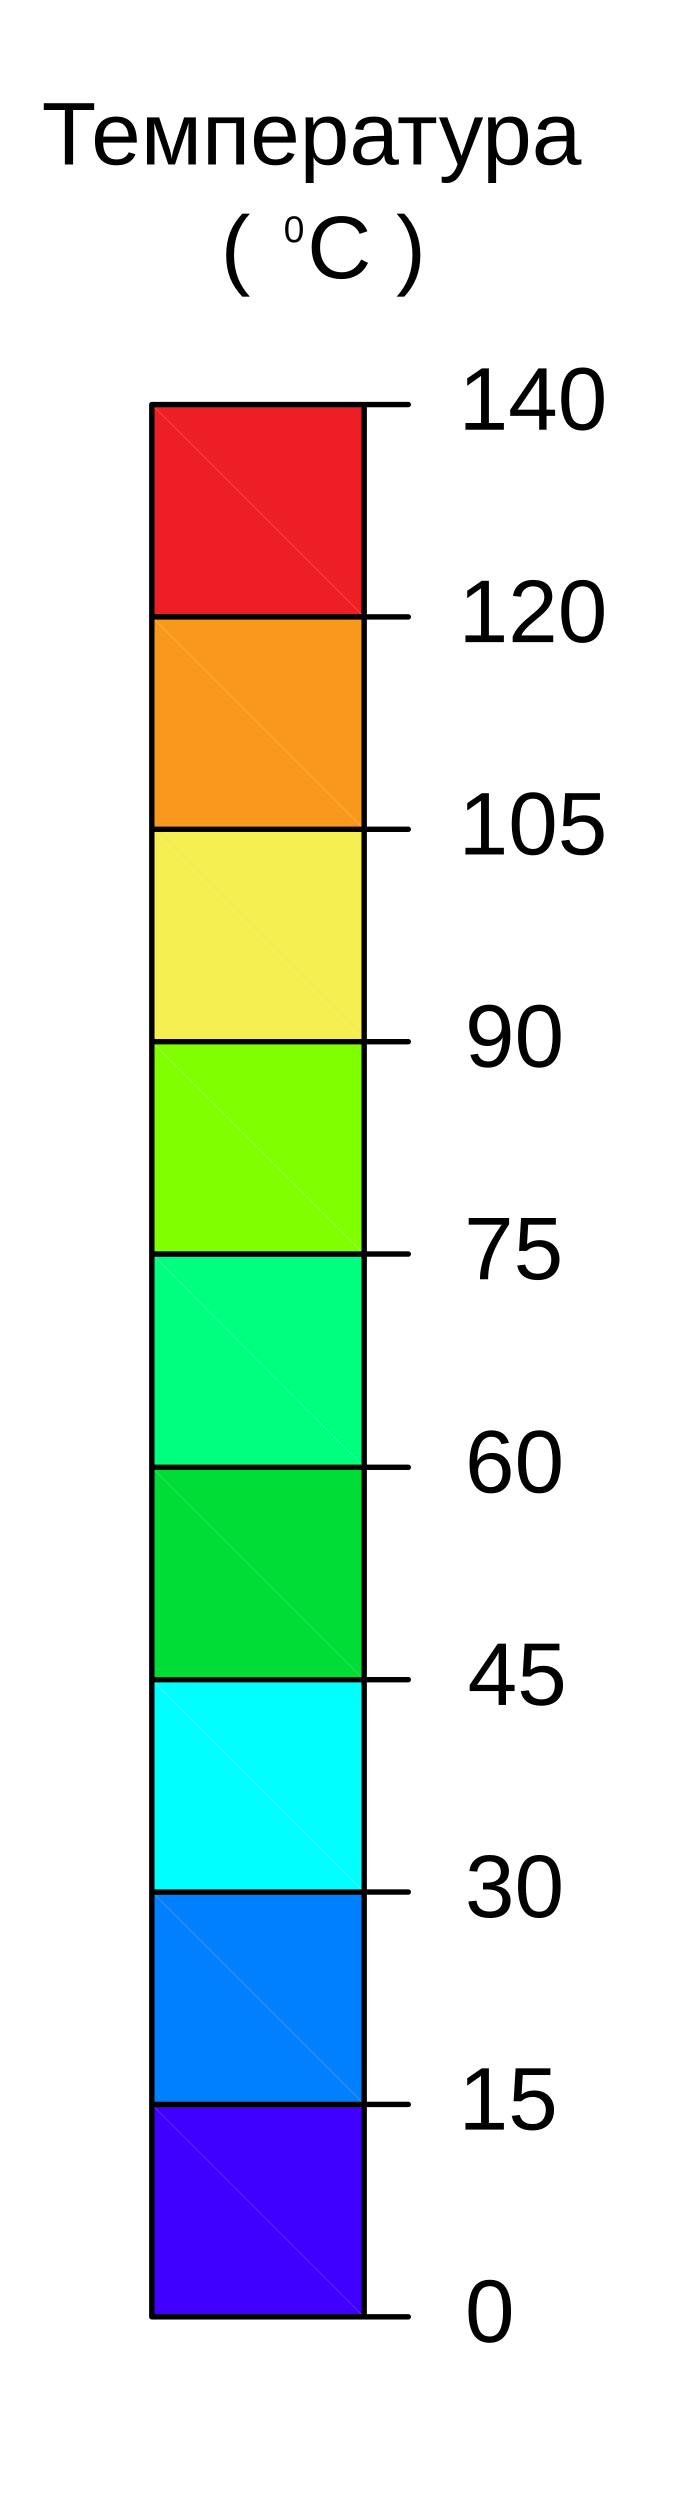
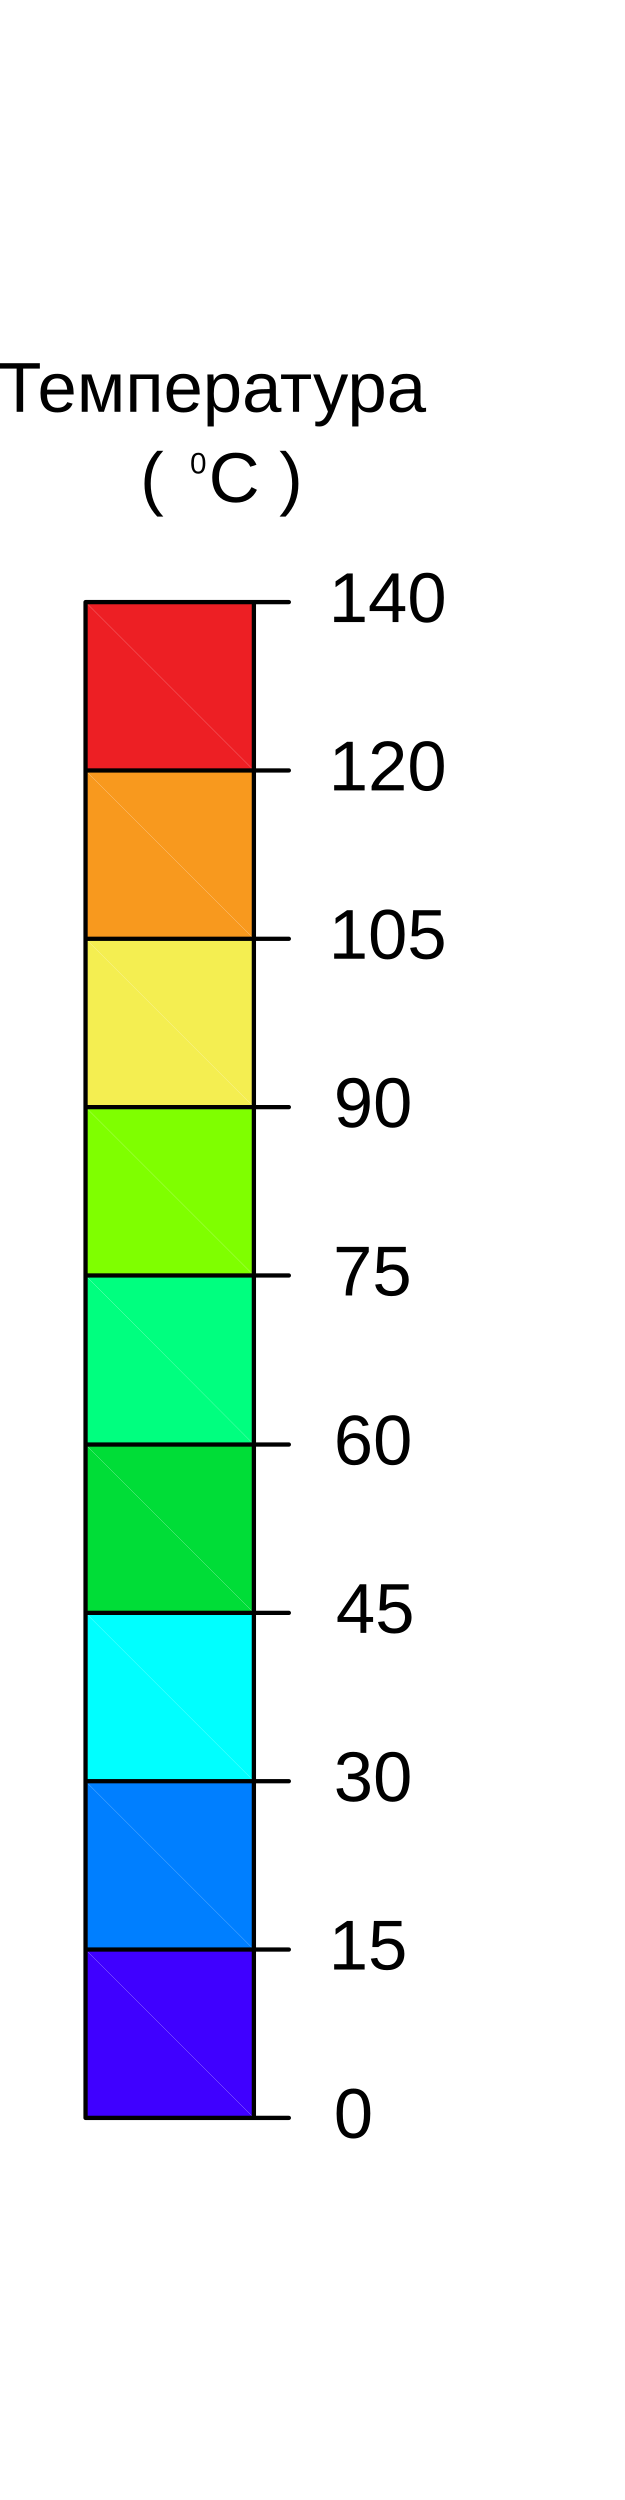
- <svg xmlns="http://www.w3.org/2000/svg" version="1.1" id="svg815" xml:space="preserve" width="96.02" height="355.676" viewBox="0 0 120 322.028">
+ <svg xmlns="http://www.w3.org/2000/svg" version="1.1" id="svg815" xml:space="preserve" width="99.538" height="398.693" viewBox="0 0 140 398.693">
  <defs id="defs819" />
-   <g id="g823" transform="matrix(1.333333,0,0,-1.333333,-344.1991,743.5548)">
+   <g id="g823" transform="matrix(1.333333,0,0,-1.333333,-352.0035,786.8821)">
    <path d="m 278.394,322.966 28.32,-28.32 h -28.32 z" style="fill:#3f00ff;fill-opacity:1;fill-rule:evenodd;stroke:none" id="path825" />
    <path d="m 278.394,322.966 h 28.32 v -28.32 z" style="fill:#3f00ff;fill-opacity:1;fill-rule:evenodd;stroke:none" id="path827" />
    <path d="m 278.394,351.286 28.32,-28.32 h -28.32 z" style="fill:#007fff;fill-opacity:1;fill-rule:evenodd;stroke:none" id="path829" />
    <path d="m 278.394,351.286 h 28.32 v -28.32 z" style="fill:#007fff;fill-opacity:1;fill-rule:evenodd;stroke:none" id="path831" />
    <path d="m 278.394,379.606 28.32,-28.32 h -28.32 z" style="fill:#00ffff;fill-opacity:1;fill-rule:evenodd;stroke:none" id="path833" />
    <path d="m 278.394,379.606 h 28.32 v -28.32 z" style="fill:#00ffff;fill-opacity:1;fill-rule:evenodd;stroke:none" id="path835" />
    <path d="m 278.394,407.926 28.32,-28.32 h -28.32 z" style="fill:#00dd37;fill-opacity:1;fill-rule:evenodd;stroke:none" id="path837" />
    <path d="m 278.394,407.926 h 28.32 v -28.32 z" style="fill:#00dd37;fill-opacity:1;fill-rule:evenodd;stroke:none" id="path839" />
    <path d="m 278.394,436.366 28.32,-28.44 h -28.32 z" style="fill:#00ff7f;fill-opacity:1;fill-rule:evenodd;stroke:none" id="path841" />
    <path d="m 278.394,436.366 h 28.32 v -28.44 z" style="fill:#00ff7f;fill-opacity:1;fill-rule:evenodd;stroke:none" id="path843" />
    <path d="m 278.394,464.686 28.32,-28.32 h -28.32 z" style="fill:#7fff00;fill-opacity:1;fill-rule:evenodd;stroke:none" id="path845" />
    <path d="m 278.394,464.686 h 28.32 v -28.32 z" style="fill:#7fff00;fill-opacity:1;fill-rule:evenodd;stroke:none" id="path847" />
    <path d="m 278.394,493.006 28.32,-28.32 h -28.32 z" style="fill:#f4ee51;fill-opacity:1;fill-rule:evenodd;stroke:none" id="path849" />
    <path d="m 278.394,493.006 h 28.32 v -28.32 z" style="fill:#f4ee51;fill-opacity:1;fill-rule:evenodd;stroke:none" id="path851" />
    <path d="m 278.394,521.326 28.32,-28.32 h -28.32 z" style="fill:#f8991e;fill-opacity:1;fill-rule:evenodd;stroke:none" id="path853" />
    <path d="m 278.394,521.326 h 28.32 v -28.32 z" style="fill:#f8991e;fill-opacity:1;fill-rule:evenodd;stroke:none" id="path855" />
    <path d="m 278.394,549.646 28.32,-28.32 h -28.32 z" style="fill:#ed1f24;fill-opacity:1;fill-rule:evenodd;stroke:none" id="path857" />
    <path d="m 278.394,549.646 h 28.32 v -28.32 z" style="fill:#ed1f24;fill-opacity:1;fill-rule:evenodd;stroke:none" id="path859" />
    <g id="g861" transform="matrix(0.12,0,0,-0.12,3.35375,865.3662)">
      <path d="M 2292,2631 V 4756 M 2528,2631 V 4756 M 2292,2631 h 285 m -285,236 h 285 m -285,236 h 285 m -285,236 h 285 m -285,236 h 285 m -285,237 h 285 m -285,236 h 285 m -285,236 h 285 m -285,236 h 285 m -285,236 h 285" style="fill:none;stroke:#000000;stroke-width:6;stroke-linecap:round;stroke-linejoin:round;stroke-miterlimit:10;stroke-dasharray:none;stroke-opacity:1" id="path863" />
    </g>
    <text transform="scale(1,-1)" style="font-variant:normal;font-weight:normal;font-size:11.88px;font-family:Arial;-inkscape-font-specification:Arial;writing-mode:lr-tb;fill:#000000;fill-opacity:1;fill-rule:nonzero;stroke:none" id="text867" x="320.158" y="-291.287">
      <tspan x="320.158" y="-291.287" id="tspan865">0</tspan>
    </text>
    <text transform="scale(1,-1)" style="font-variant:normal;font-weight:normal;font-size:11.88px;font-family:Arial;-inkscape-font-specification:Arial;writing-mode:lr-tb;fill:#000000;fill-opacity:1;fill-rule:nonzero;stroke:none" id="text871" x="319.314" y="-319.609">
      <tspan x="319.314 325.92" y="-319.609" id="tspan869">15</tspan>
    </text>
    <text transform="scale(1,-1)" style="font-variant:normal;font-weight:normal;font-size:11.88px;font-family:Arial;-inkscape-font-specification:Arial;writing-mode:lr-tb;fill:#000000;fill-opacity:1;fill-rule:nonzero;stroke:none" id="text875" x="320.158" y="-347.931">
      <tspan x="320.158 326.763" y="-347.931" id="tspan873">30</tspan>
    </text>
    <text transform="scale(1,-1)" style="font-variant:normal;font-weight:normal;font-size:11.88px;font-family:Arial;-inkscape-font-specification:Arial;writing-mode:lr-tb;fill:#000000;fill-opacity:1;fill-rule:nonzero;stroke:none" id="text879" x="320.514" y="-376.241">
      <tspan x="320.514 327.119" y="-376.241" id="tspan877">45</tspan>
    </text>
    <text transform="scale(1,-1)" style="font-variant:normal;font-weight:normal;font-size:11.88px;font-family:Arial;-inkscape-font-specification:Arial;writing-mode:lr-tb;fill:#000000;fill-opacity:1;fill-rule:nonzero;stroke:none" id="text883" x="320.158" y="-404.563">
      <tspan x="320.158 326.763" y="-404.563" id="tspan881">60</tspan>
    </text>
    <text transform="scale(1,-1)" style="font-variant:normal;font-weight:normal;font-size:11.88px;font-family:Arial;-inkscape-font-specification:Arial;writing-mode:lr-tb;fill:#000000;fill-opacity:1;fill-rule:nonzero;stroke:none" id="text887" x="320.039" y="-433.004">
      <tspan x="320.039 326.644" y="-433.004" id="tspan885">75</tspan>
    </text>
    <text transform="scale(1,-1)" style="font-variant:normal;font-weight:normal;font-size:11.88px;font-family:Arial;-inkscape-font-specification:Arial;writing-mode:lr-tb;fill:#000000;fill-opacity:1;fill-rule:nonzero;stroke:none" id="text891" x="320.158" y="-461.326">
      <tspan x="320.158 326.763" y="-461.326" id="tspan889">90</tspan>
    </text>
    <text transform="scale(1,-1)" style="font-variant:normal;font-weight:normal;font-size:11.88px;font-family:Arial;-inkscape-font-specification:Arial;writing-mode:lr-tb;fill:#000000;fill-opacity:1;fill-rule:nonzero;stroke:none" id="text895" x="319.314" y="-489.648">
      <tspan x="319.314 325.92 332.525" y="-489.648" id="tspan893">105</tspan>
    </text>
    <text transform="scale(1,-1)" style="font-variant:normal;font-weight:normal;font-size:11.88px;font-family:Arial;-inkscape-font-specification:Arial;writing-mode:lr-tb;fill:#000000;fill-opacity:1;fill-rule:nonzero;stroke:none" id="text899" x="319.314" y="-517.969">
      <tspan x="319.314 325.92 332.525" y="-517.969" id="tspan897">120</tspan>
    </text>
    <text transform="scale(1,-1)" style="font-variant:normal;font-weight:normal;font-size:11.88px;font-family:Arial;-inkscape-font-specification:Arial;writing-mode:lr-tb;fill:#000000;fill-opacity:1;fill-rule:nonzero;stroke:none" id="text903" x="319.314" y="-546.291">
      <tspan x="319.314 325.92 332.525" y="-546.291" id="tspan901">140</tspan>
    </text>
    <text transform="scale(1,-1)" style="font-variant:normal;font-weight:normal;font-size:11.88px;font-family:Arial;-inkscape-font-specification:Arial;writing-mode:lr-tb;fill:#000000;fill-opacity:1;fill-rule:nonzero;stroke:none" id="text907" x="263.724" y="-581.658">
      <tspan x="263.724 271.044 277.649 285.823 292.164 298.769 305.484 312.089 317.531 323.364 329.969" y="-581.658" id="tspan905">Температура</tspan>
    </text>
    <text transform="scale(1,-1)" style="font-variant:normal;font-weight:normal;font-size:11.88px;font-family:Arial;-inkscape-font-specification:Arial;writing-mode:lr-tb;fill:#000000;fill-opacity:1;fill-rule:nonzero;stroke:none" id="text911" x="287.578" y="-566.487">
      <tspan x="287.578 291.534" y="-566.487" id="tspan909">( </tspan>
    </text>
    <text transform="scale(1,-1)" style="font-variant:normal;font-weight:normal;font-size:8.28px;font-family:Arial;-inkscape-font-specification:Arial;writing-mode:lr-tb;fill:#000000;fill-opacity:1;fill-rule:nonzero;stroke:none" id="text915" x="295.968" y="-571.286">
      <tspan x="295.968" y="-571.286" id="tspan913" style="font-size:4.999px">0</tspan>
    </text>
    <text transform="scale(1,-1)" style="font-variant:normal;font-weight:normal;font-size:11.88px;font-family:Arial;-inkscape-font-specification:Arial;writing-mode:lr-tb;fill:#000000;fill-opacity:1;fill-rule:nonzero;stroke:none" id="text919" x="299.102" y="-566.487">
      <tspan x="299.102 307.679" y="-566.487" id="tspan917">С </tspan>
    </text>
    <text transform="scale(1,-1)" style="font-variant:normal;font-weight:normal;font-size:11.88px;font-family:Arial;-inkscape-font-specification:Arial;writing-mode:lr-tb;fill:#000000;fill-opacity:1;fill-rule:nonzero;stroke:none" id="text923" x="310.982" y="-566.487">
      <tspan x="310.982" y="-566.487" id="tspan921">)</tspan>
    </text>
  </g>
</svg>
